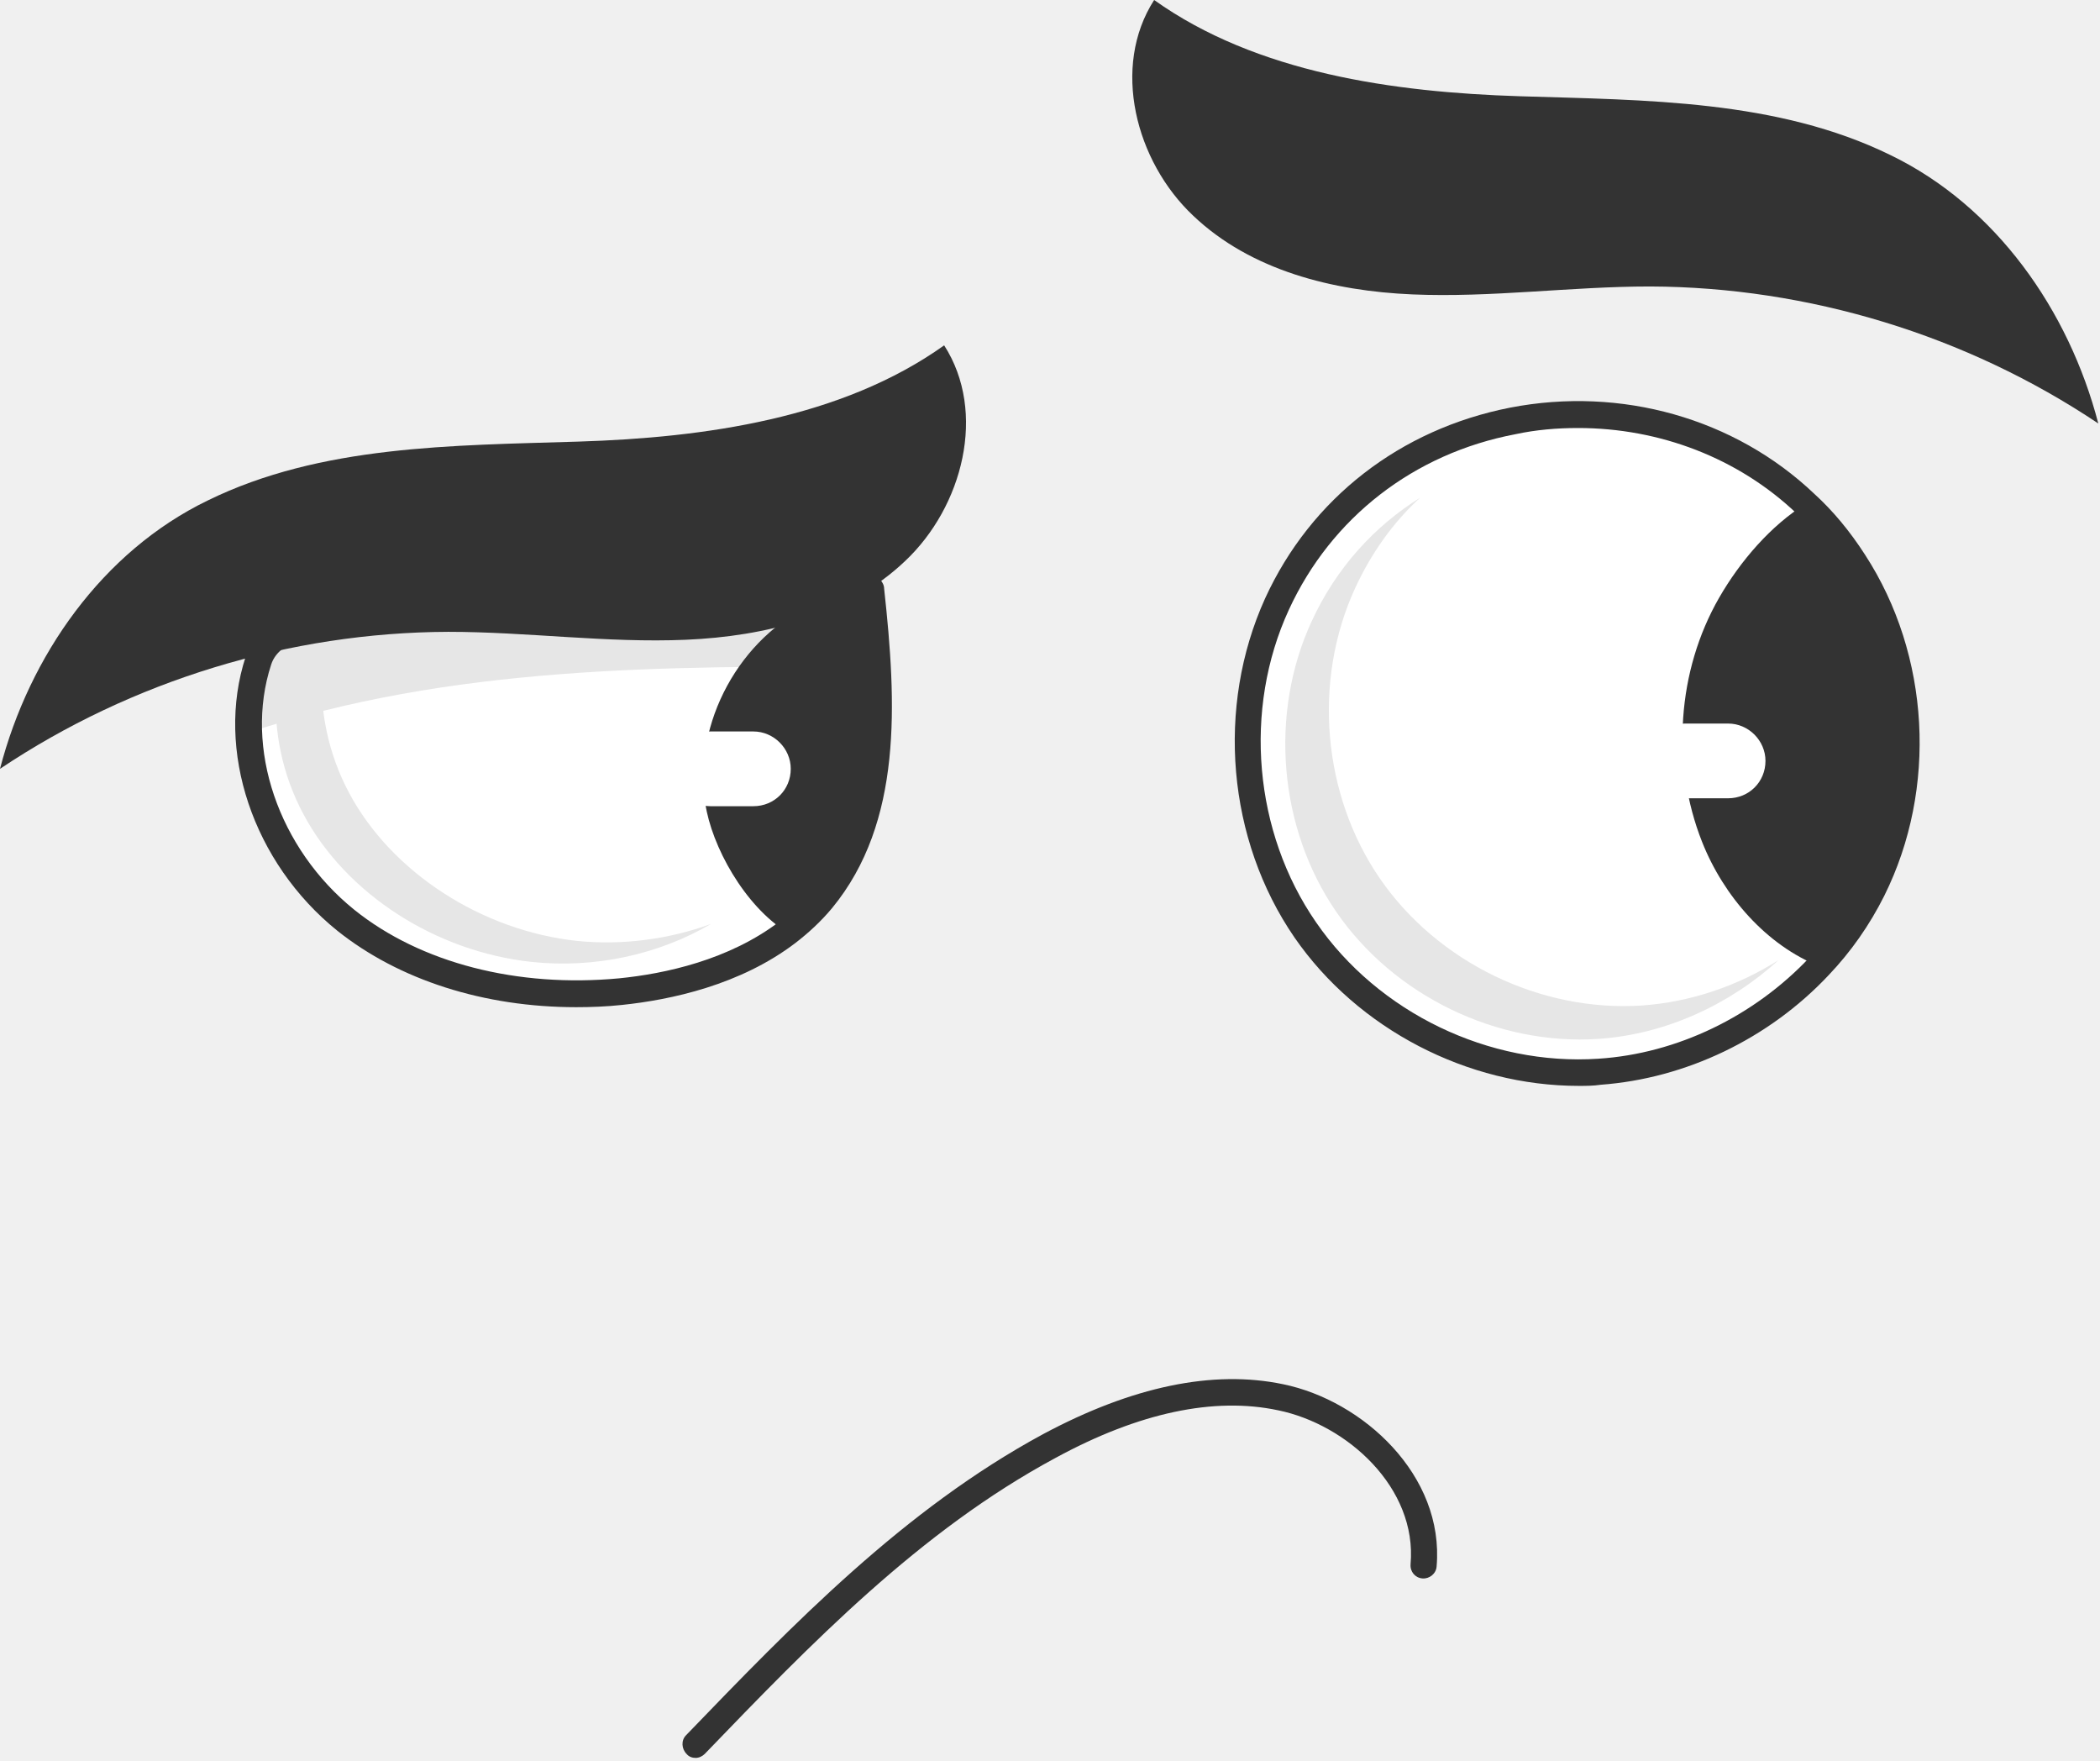
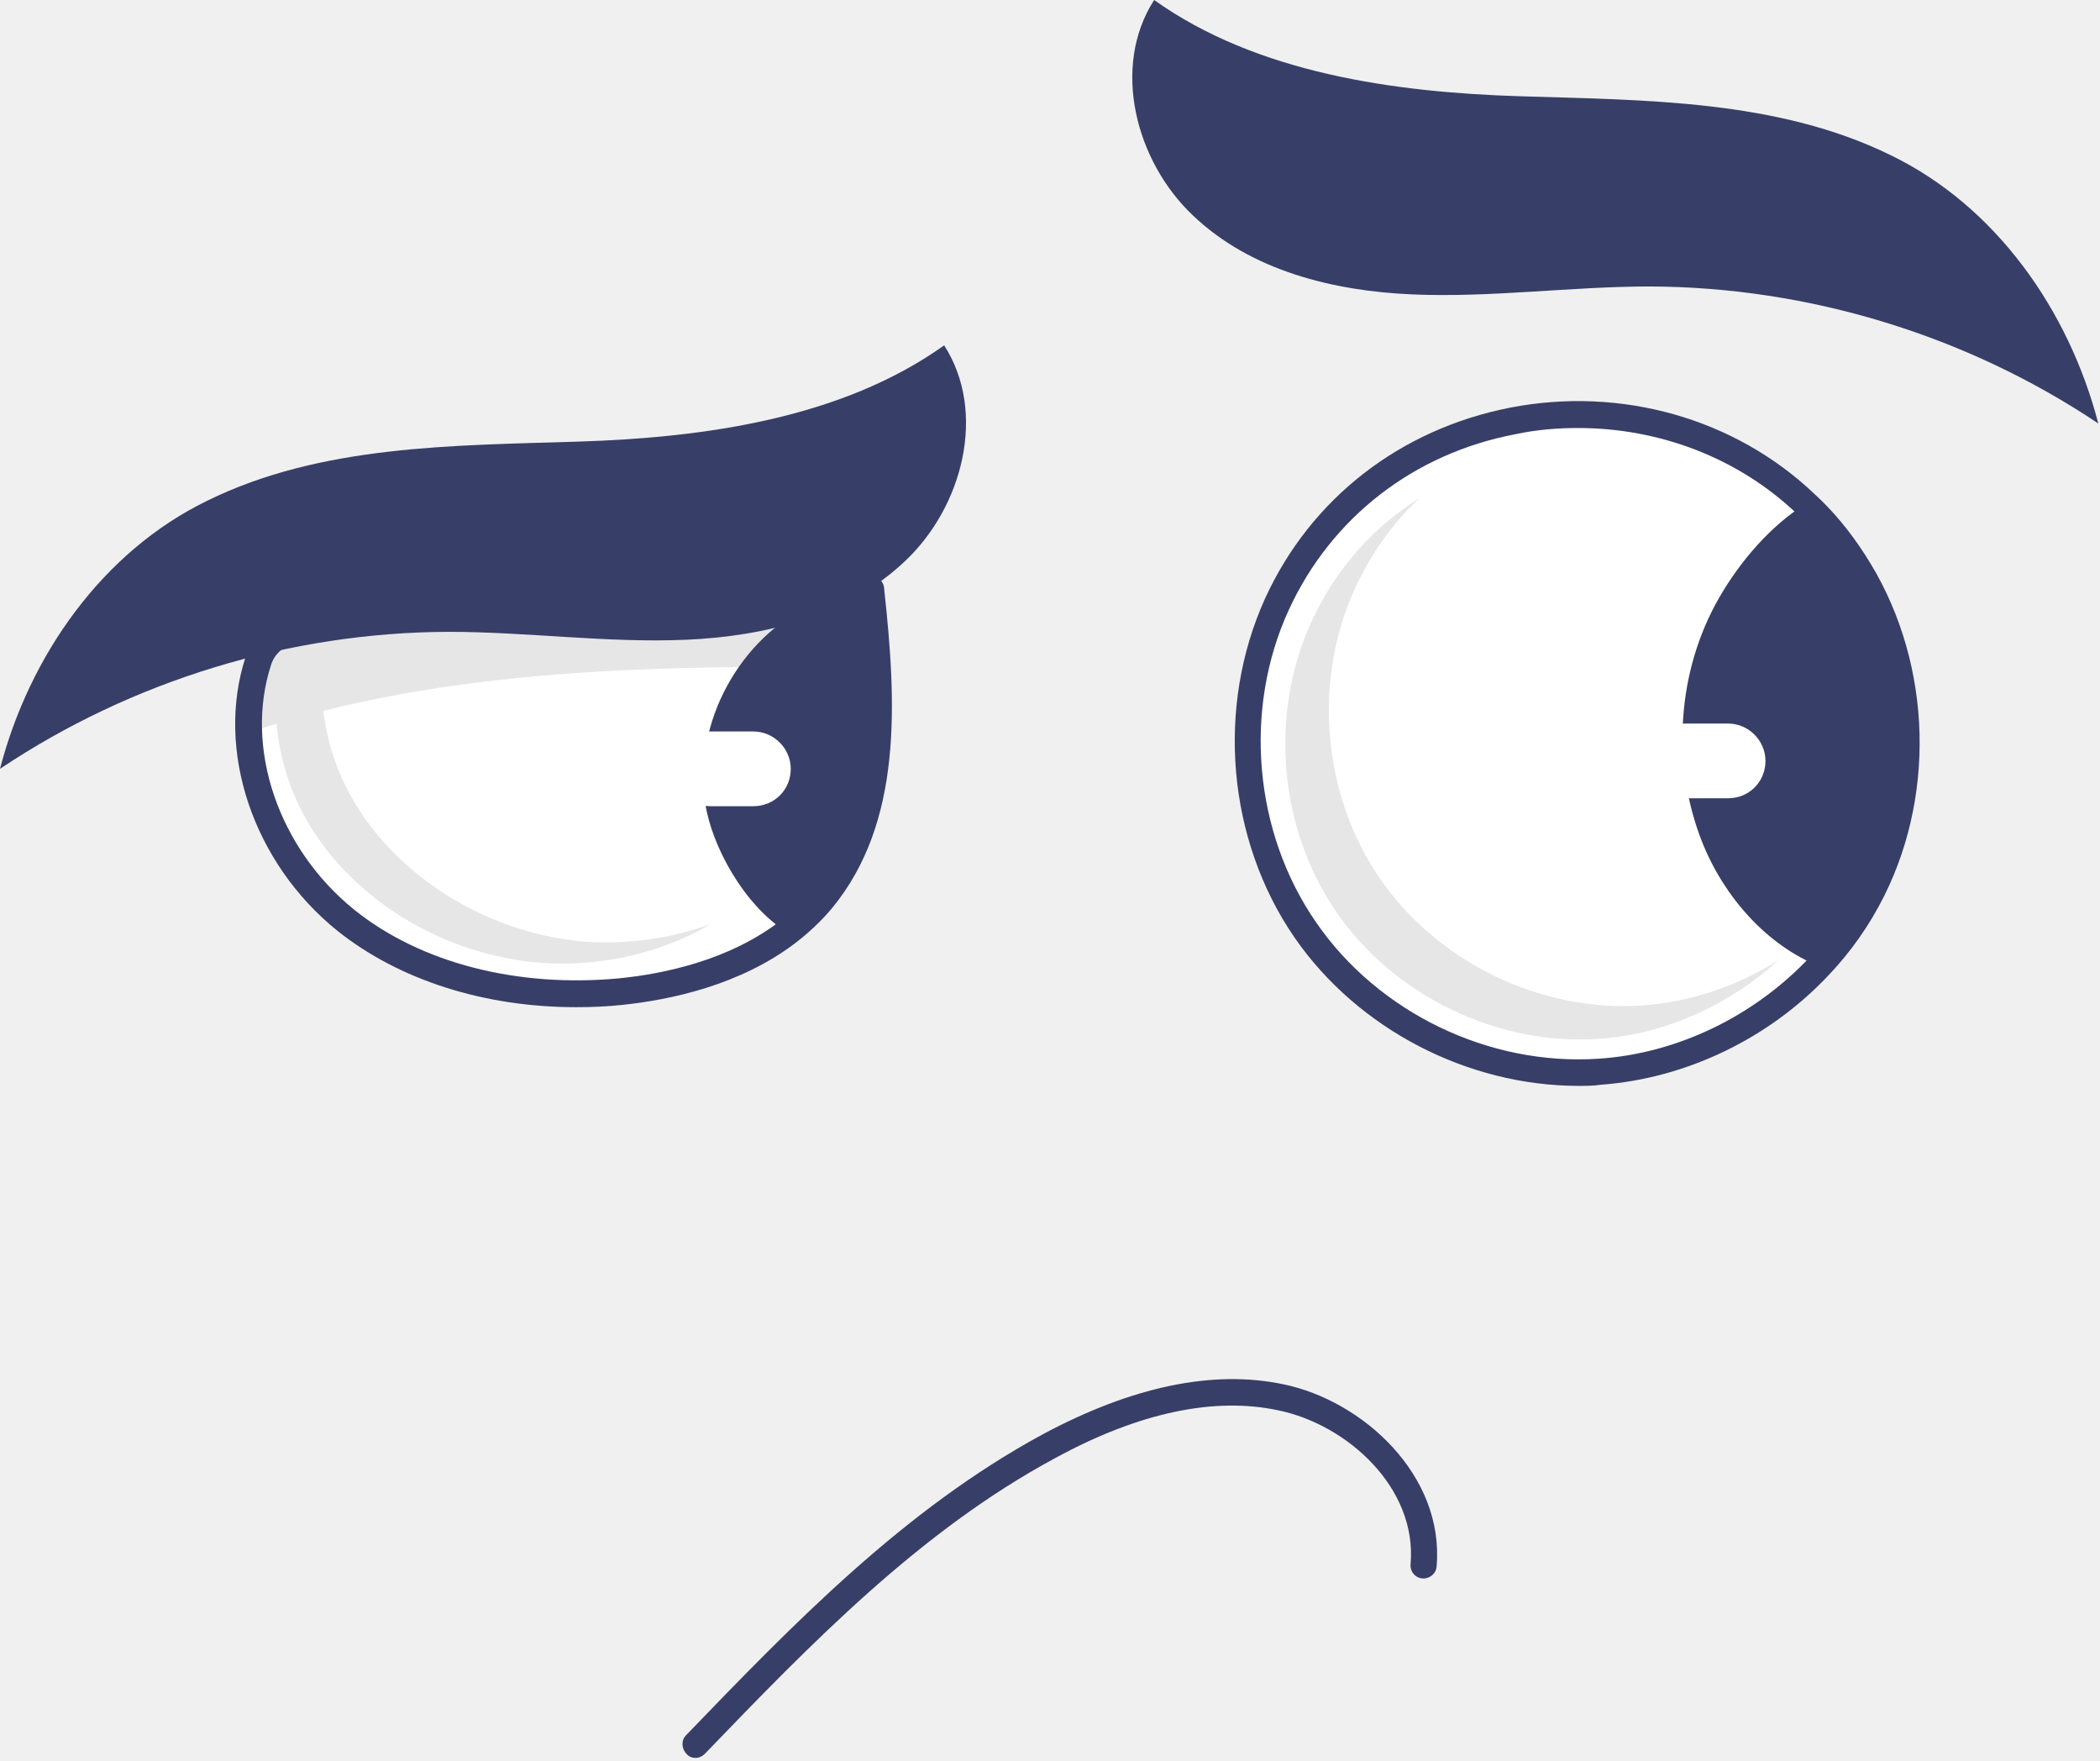
<svg xmlns="http://www.w3.org/2000/svg" width="371" height="311" viewBox="0 0 371 311" fill="none">
-   <g clip-path="url(#clip0_6_852)">
+   <g clip-path="url(#clip0_595_17)">
    <path d="M330.9 157.2C328.4 162.1 325.3 166.7 321.5 170.7C311.5 181.4 297.4 188.4 282.7 189.3C262.6 190.7 242.1 180.8 230.7 164.2C219.3 147.6 217.3 125 225.7 106.6C242.6 69.8 291.3 62.6 319 88.9C322.2 91.8 325.1 95.3 327.7 99.2C338.7 116.3 340 139.1 330.9 157.2Z" fill="white" />
    <path d="M314.2 169.6C305.5 177.5 294.2 182.7 282.4 183.5C264.5 184.7 246.3 175.9 236.1 161.1C225.9 146.3 224.2 126.1 231.7 109.8C236.1 100.2 242.9 92.9 250.9 87.9C246.2 92.2 242.3 97.6 239.4 103.9C231.9 120.2 233.6 140.4 243.8 155.2C254 170 272.2 178.8 290.1 177.6C298.6 177 306.9 174.2 314.2 169.6Z" fill="#E6E6E6" />
-     <path d="M278.9 191.8C259.3 191.8 239.9 181.8 228.7 165.6C216.8 148.3 214.8 124.9 223.5 105.7C231.6 88 247.4 75.8 266.8 72C286.4 68.2 306.5 73.9 320.5 87.2C323.8 90.2 326.8 93.8 329.5 98C341 115.7 342.3 139.3 332.9 158.2C330.3 163.4 327 168.1 323.1 172.2C312.5 183.5 297.8 190.5 282.8 191.6C281.5 191.8 280.2 191.8 278.9 191.8ZM278.8 75.6C275.1 75.6 271.4 75.9 267.7 76.7C249.8 80.1 235.2 91.4 227.7 107.7C219.6 125.3 221.5 147 232.5 162.9C243.5 178.9 263.1 188.3 282.4 187C296.3 186.1 309.9 179.5 319.7 169.1C323.3 165.3 326.4 160.9 328.8 156.2C337.5 138.8 336.3 117 325.7 100.6C323.2 96.8 320.4 93.5 317.4 90.7C307.1 80.9 293.2 75.6 278.8 75.6Z" fill="#333333" />
+     <path d="M278.9 191.8C259.3 191.8 239.9 181.8 228.7 165.6C216.8 148.3 214.8 124.9 223.5 105.7C231.6 88 247.4 75.8 266.8 72C286.4 68.2 306.5 73.9 320.5 87.2C323.8 90.2 326.8 93.8 329.5 98C341 115.7 342.3 139.3 332.9 158.2C330.3 163.4 327 168.1 323.1 172.2C312.5 183.5 297.8 190.5 282.8 191.6C281.5 191.8 280.2 191.8 278.9 191.8ZM278.8 75.6C275.1 75.6 271.4 75.9 267.7 76.7C249.8 80.1 235.2 91.4 227.7 107.7C219.6 125.3 221.5 147 232.5 162.9C243.5 178.9 263.1 188.3 282.4 187C296.3 186.1 309.9 179.5 319.7 169.1C323.3 165.3 326.4 160.9 328.8 156.2C337.5 138.8 336.3 117 325.7 100.6C323.2 96.8 320.4 93.5 317.4 90.7C307.1 80.9 293.2 75.6 278.8 75.6Z" fill="#373F68" />
    <path d="M145.1 159C143.3 161.1 141.3 163.1 139.1 164.7C130.8 171.1 120.1 174.2 109.5 175.2C92.5 176.8 74.3 173.3 61 162.6C51 154.6 44.3 142 43.8 129.4C43.6 125.1 44.2 120.9 45.5 116.8C47.7 110.2 56.5 109.8 63.5 109.5C93.4 108.1 123.9 105.6 153.7 104.2C154.2 108.7 154.6 113.2 154.9 117.8C155.8 132.7 154.4 147.7 145.1 159Z" fill="white" />
    <path d="M155 117.8C117.6 117.6 79.4 117.6 43.9 129.4C43.7 125.1 44.3 120.9 45.6 116.8C47.8 110.2 56.6 109.8 63.6 109.5C93.5 108.1 124 105.6 153.8 104.2C154.3 108.6 154.8 113.2 155 117.8Z" fill="#E6E6E6" />
-     <path d="M101.8 177.9C85.5 177.9 70.5 173.1 59.6 164.4C44.7 152.4 38 132.5 43.4 116C46.1 107.9 56.1 107.4 63.4 107H63.5C78.5 106.3 93.8 105.3 108.7 104.4C123.5 103.4 138.8 102.5 153.8 101.8C154.4 101.8 155.1 102 155.5 102.4C155.9 102.8 156.2 103.4 156.2 104C158.4 124.2 159.5 145.2 147 160.4C145 162.8 142.8 164.8 140.6 166.5C130.8 174 118.5 176.6 109.9 177.5C107.1 177.8 104.4 177.9 101.8 177.9ZM151.7 106.6C137.5 107.3 123 108.2 108.9 109.1C94 110.1 78.7 111 63.7 111.7H63.6C57.3 112 49.5 112.4 47.9 117.4C43.1 132.1 49.2 149.9 62.6 160.7C74.3 170.1 91.4 174.5 109.4 172.8C117.4 172 128.8 169.6 137.8 162.7C139.8 161.2 141.7 159.4 143.5 157.3C154.3 144.2 153.7 125.2 151.7 106.6Z" fill="#333333" />
-     <path d="M122.9 310.5C122.3 310.5 121.7 310.3 121.3 309.8C120.4 308.9 120.3 307.4 121.2 306.5C140.1 286.9 159.7 266.6 184.3 253.3C200 244.9 214.3 241.9 226.7 244.5C240.8 247.4 255.2 260.6 253.8 276.7C253.7 278 252.5 278.9 251.3 278.8C250 278.7 249.1 277.6 249.2 276.3C250.4 262.8 238 251.6 225.8 249.1C214.5 246.7 201.2 249.5 186.5 257.5C162.5 270.4 143.2 290.4 124.5 309.8C124.1 310.2 123.5 310.5 122.9 310.5Z" fill="#333333" />
-     <path d="M330.9 157.2C328.4 162.1 325.3 166.7 321.5 170.7C312.1 167 304.5 158.3 300.7 148.7C295.2 134.8 296.3 118.5 303.7 105.6C307.5 99 312.9 92.8 319 89C322.2 91.9 325.1 95.4 327.7 99.3C338.7 116.3 340 139.1 330.9 157.2Z" fill="#333333" />
-     <path d="M145.1 159C143.3 161.1 141.3 163.1 139.1 164.7C131.5 160 125.7 149.4 124.6 141.9C122.4 127.7 130.7 112.5 143.8 106.6C147 105.2 150.4 104.3 153.9 104.2C155.9 123.1 157.3 144.3 145.1 159Z" fill="#333333" />
+     <path d="M101.8 177.9C85.5 177.9 70.5 173.1 59.6 164.4C44.7 152.4 38 132.5 43.4 116C46.1 107.9 56.1 107.4 63.4 107H63.5C78.5 106.3 93.8 105.3 108.7 104.4C123.5 103.4 138.8 102.5 153.8 101.8C154.4 101.8 155.1 102 155.5 102.4C155.9 102.8 156.2 103.4 156.2 104C158.4 124.2 159.5 145.2 147 160.4C145 162.8 142.8 164.8 140.6 166.5C130.8 174 118.5 176.6 109.9 177.5C107.1 177.8 104.4 177.9 101.8 177.9ZM151.7 106.6C137.5 107.3 123 108.2 108.9 109.1C94 110.1 78.7 111 63.7 111.7H63.6C57.3 112 49.5 112.4 47.9 117.4C43.1 132.1 49.2 149.9 62.6 160.7C74.3 170.1 91.4 174.5 109.4 172.8C117.4 172 128.8 169.6 137.8 162.7C139.8 161.2 141.7 159.4 143.5 157.3C154.3 144.2 153.7 125.2 151.7 106.6Z" fill="#373F68" />
+     <path d="M122.9 310.5C122.3 310.5 121.7 310.3 121.3 309.8C120.4 308.9 120.3 307.4 121.2 306.5C140.1 286.9 159.7 266.6 184.3 253.3C200 244.9 214.3 241.9 226.7 244.5C240.8 247.4 255.2 260.6 253.8 276.7C253.7 278 252.5 278.9 251.3 278.8C250 278.7 249.1 277.6 249.2 276.3C250.4 262.8 238 251.6 225.8 249.1C214.5 246.7 201.2 249.5 186.5 257.5C162.5 270.4 143.2 290.4 124.5 309.8C124.1 310.2 123.5 310.5 122.9 310.5Z" fill="#373F68" />
+     <path d="M330.9 157.2C328.4 162.1 325.3 166.7 321.5 170.7C312.1 167 304.5 158.3 300.7 148.7C295.2 134.8 296.3 118.5 303.7 105.6C307.5 99 312.9 92.8 319 89C322.2 91.9 325.1 95.4 327.7 99.3C338.7 116.3 340 139.1 330.9 157.2Z" fill="#373F68" />
+     <path d="M145.1 159C143.3 161.1 141.3 163.1 139.1 164.7C131.5 160 125.7 149.4 124.6 141.9C122.4 127.7 130.7 112.5 143.8 106.6C147 105.2 150.4 104.3 153.9 104.2C155.9 123.1 157.3 144.3 145.1 159Z" fill="#373F68" />
    <path d="M125.6 163.2C116.4 168.6 105 171.1 93.9 169.9C77 168.1 61.1 157.9 53.6 143.8C46.1 129.8 47.3 112.5 56.6 99.9C62.1 92.5 69.4 87.4 77.7 84.5C72.7 87.4 68.3 91.3 64.7 96.2C55.4 108.8 54.2 126.1 61.7 140.1C69.2 154.1 85.1 164.4 102 166.2C110 167 118.2 165.9 125.6 163.2Z" fill="#E6E6E6" />
-     <path d="M0 135.8C23.3 120.2 51.2 111.7 79.2 111.6C93.2 111.6 107.2 113.6 121.2 113C135.2 112.4 149.7 108.8 159.9 99.1C170.1 89.5 174.4 72.8 166.8 61C148.7 73.9 124.5 77.3 102.2 78C79.9 78.7 56.7 78.6 36.7 88.4C18.1 97.4 5.2 115.8 0 135.8Z" fill="#333333" />
-     <path d="M370.7 74.8C347.4 59.2 319.5 50.7 291.5 50.6C277.5 50.6 263.5 52.6 249.5 52C235.5 51.4 221 47.8 210.8 38.1C200.6 28.5 196.3 11.8 203.9 0C222 12.9 246.2 16.3 268.5 17C290.8 17.7 314 17.6 334 27.4C352.6 36.4 365.5 54.8 370.7 74.8Z" fill="#333333" />
+     <path d="M0 135.8C23.3 120.2 51.2 111.7 79.2 111.6C93.2 111.6 107.2 113.6 121.2 113C135.2 112.4 149.7 108.8 159.9 99.1C170.1 89.5 174.4 72.8 166.8 61C148.7 73.9 124.5 77.3 102.2 78C79.9 78.7 56.7 78.6 36.7 88.4C18.1 97.4 5.2 115.8 0 135.8Z" fill="#373F68" />
+     <path d="M370.7 74.8C347.4 59.2 319.5 50.7 291.5 50.6C277.5 50.6 263.5 52.6 249.5 52C235.5 51.4 221 47.8 210.8 38.1C200.6 28.5 196.3 11.8 203.9 0C222 12.9 246.2 16.3 268.5 17C290.8 17.7 314 17.6 334 27.4C352.6 36.4 365.5 54.8 370.7 74.8Z" fill="#373F68" />
    <path d="M133.1 142.4H125.5C121.9 142.4 118.9 139.4 118.9 135.8C118.9 132.2 121.9 129.2 125.5 129.2H133.1C136.7 129.2 139.7 132.2 139.7 135.8C139.7 139.5 136.8 142.4 133.1 142.4Z" fill="white" />
    <path d="M305.3 141H297.7C294.1 141 291.1 138 291.1 134.4C291.1 130.8 294.1 127.8 297.7 127.8H305.3C308.9 127.8 311.9 130.8 311.9 134.4C311.9 138.1 309 141 305.3 141Z" fill="white" />
  </g>
  <defs>
-     <clipPath id="clip0_6_852">
+     <clipPath id="clip0_595_17">
      <rect width="370.7" height="310.5" fill="white" />
    </clipPath>
  </defs>
</svg>
